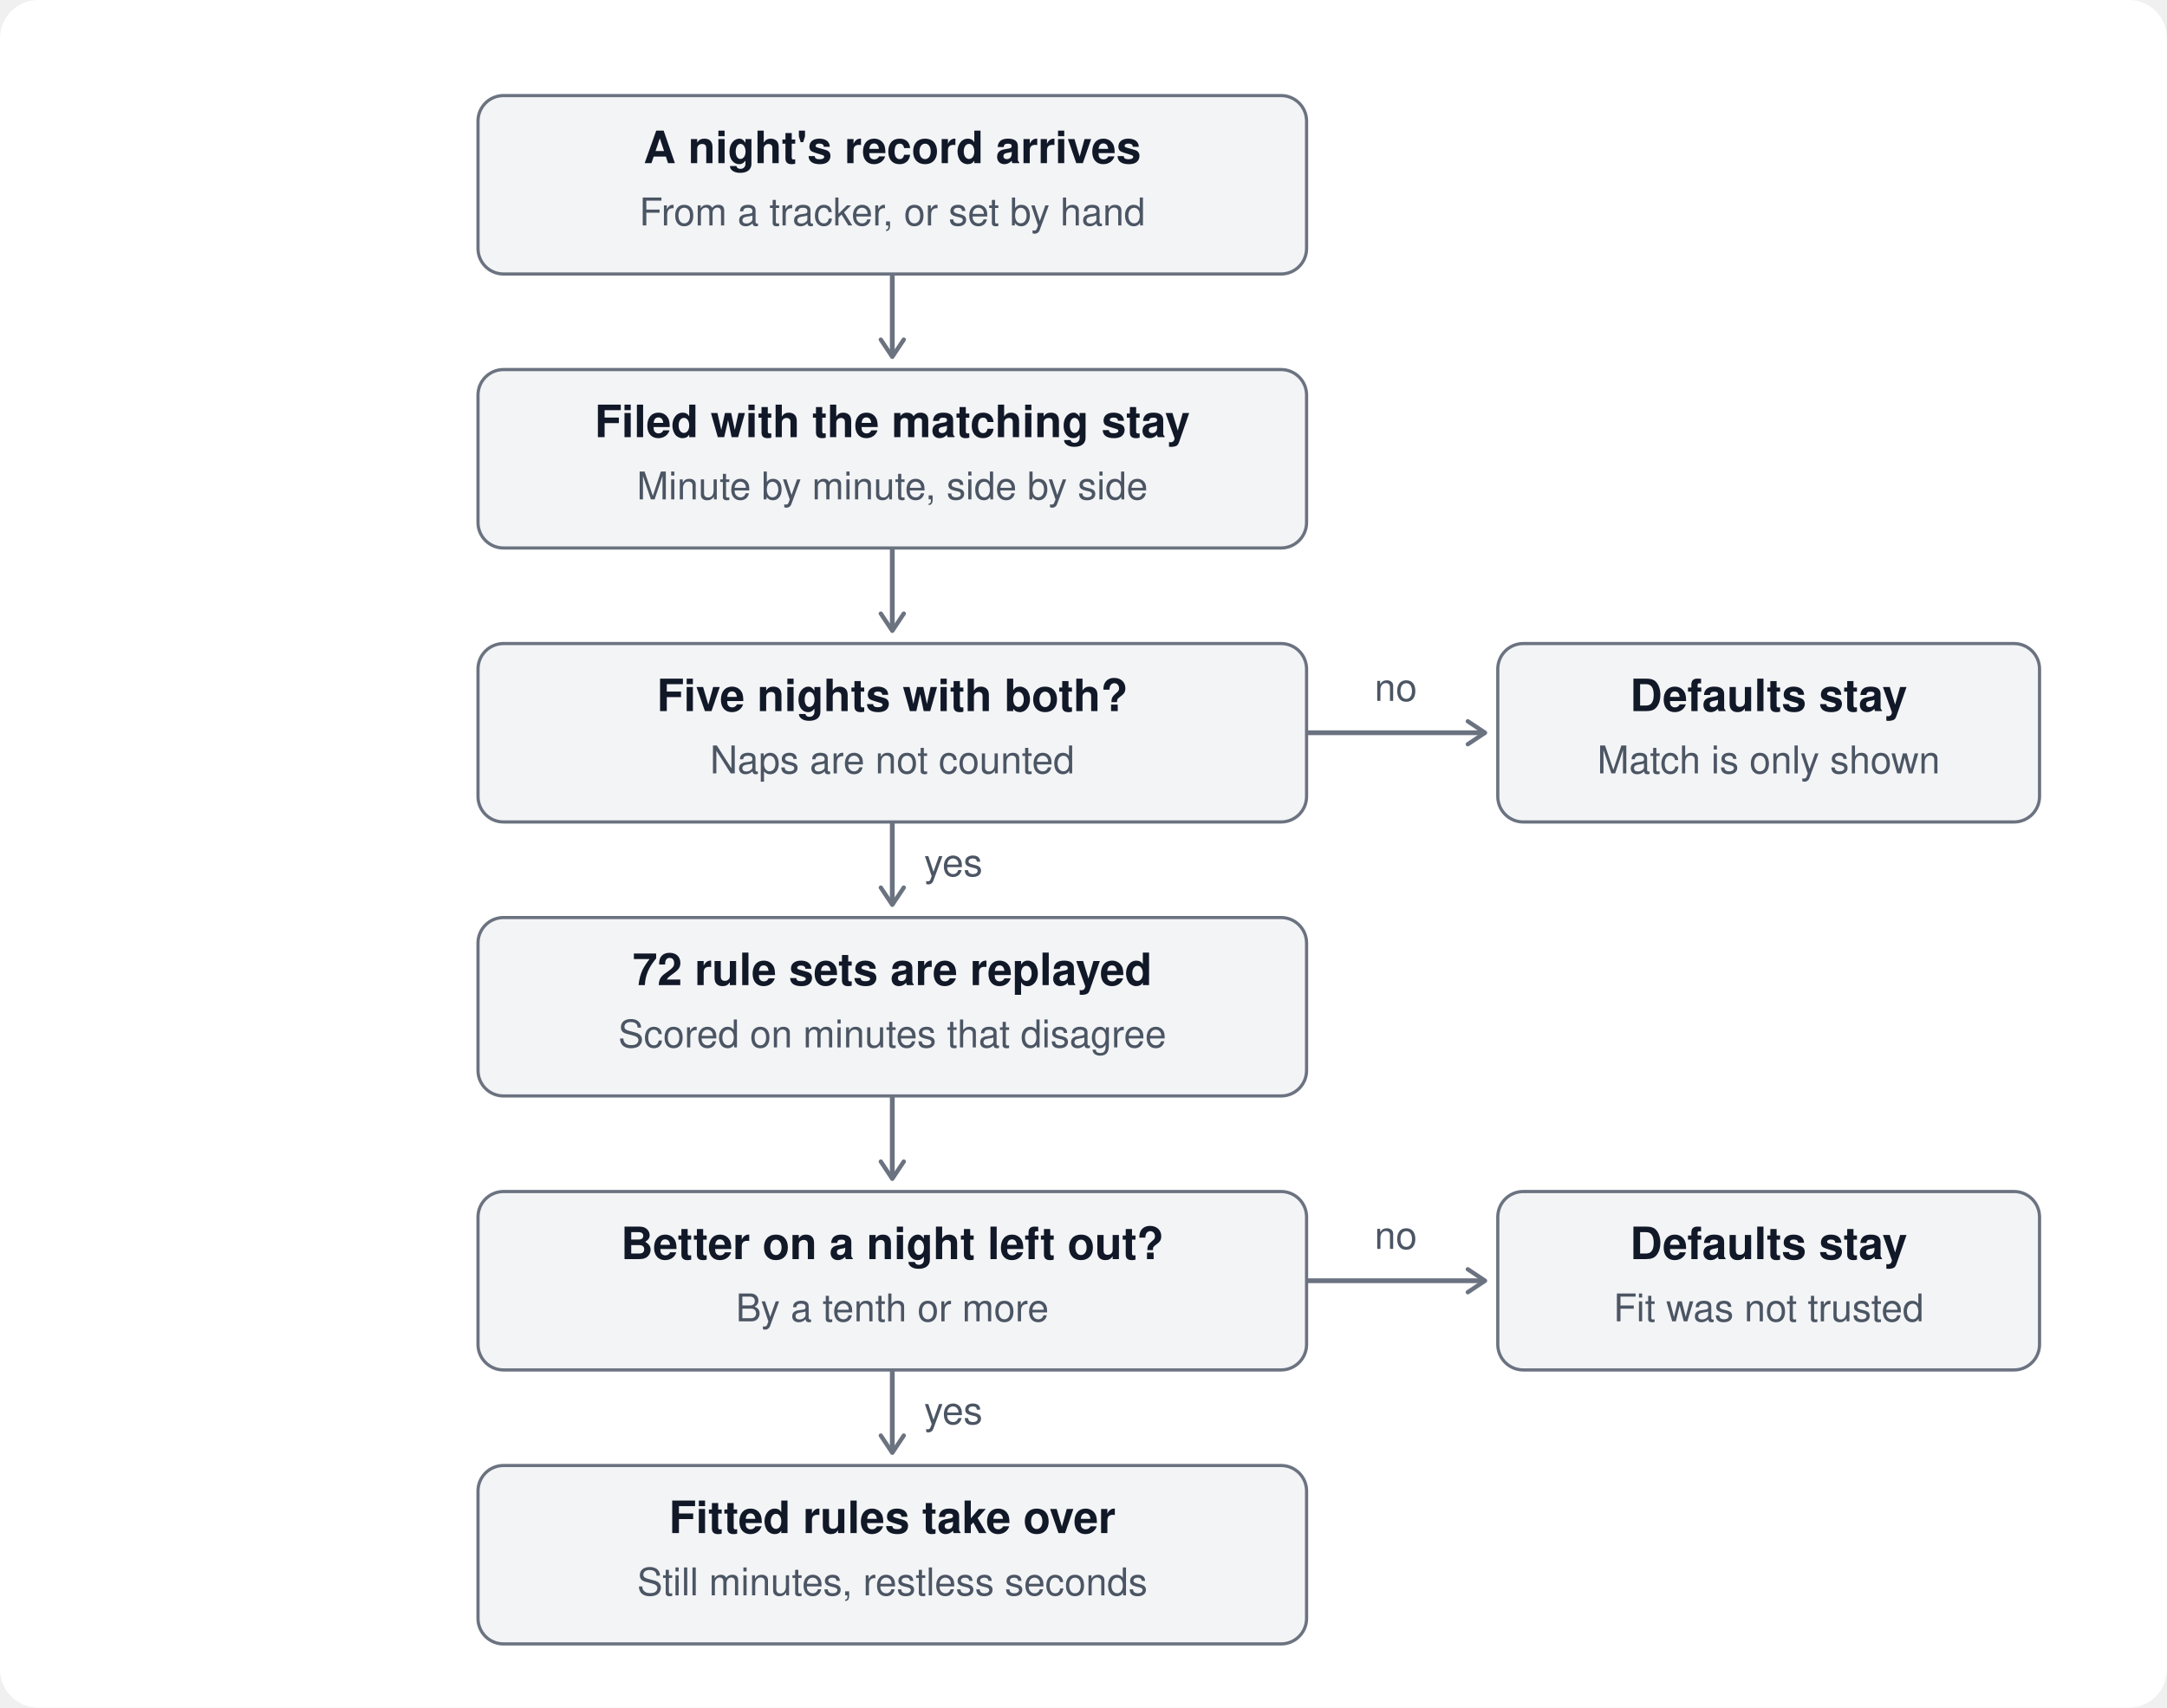
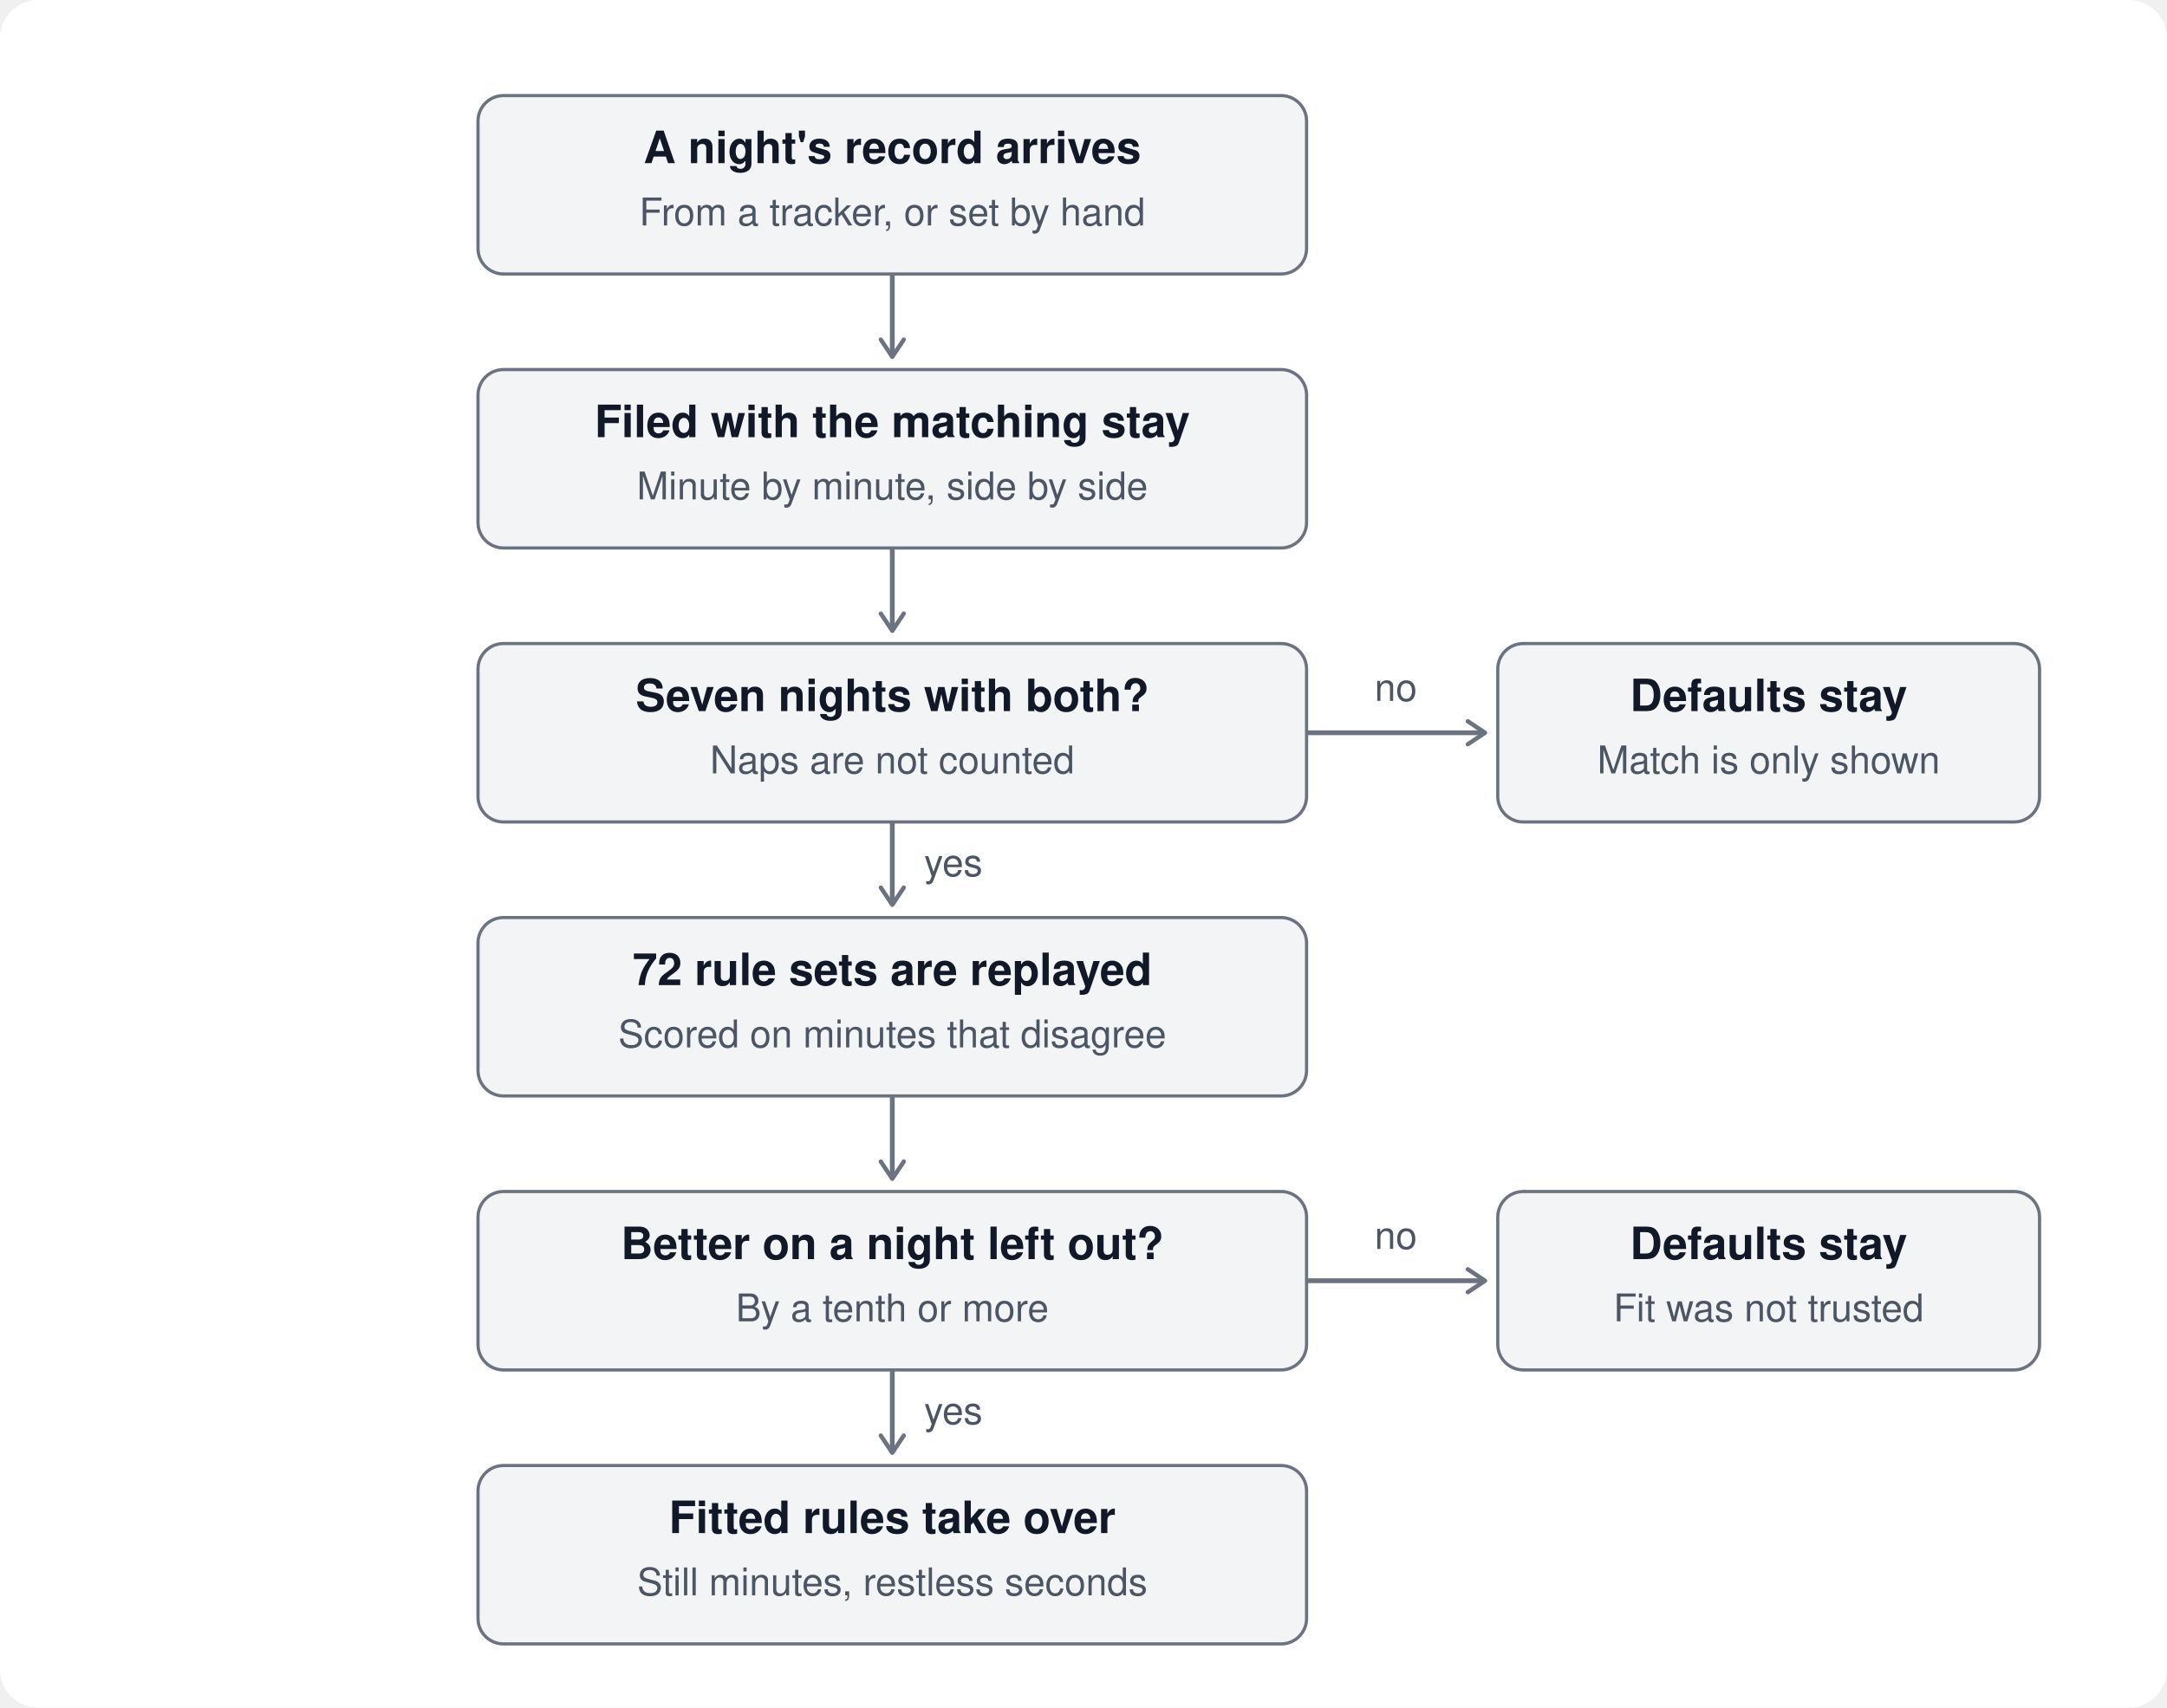
<svg xmlns="http://www.w3.org/2000/svg" viewBox="0 0 680 536" width="680" role="img" font-family="-apple-system, BlinkMacSystemFont, 'Segoe UI', Helvetica, Arial, sans-serif">
  <defs>
    <marker id="arrow" viewBox="0 0 10 10" refX="8" refY="5" markerWidth="6" markerHeight="6" orient="auto">
      <path d="M2 1L8 5L2 9" fill="none" stroke="#6b7280" stroke-width="1.5" stroke-linecap="round" stroke-linejoin="round" />
    </marker>
  </defs>
  <rect x="0" y="0" width="680" height="536" rx="12" fill="#ffffff" />
  <rect x="150" y="30" width="260" height="56" rx="8" fill="#f3f4f6" stroke="#6b7280" stroke-width="1" />
  <text x="280.0" y="48" text-anchor="middle" dominant-baseline="central" font-size="14" font-weight="600" fill="#111827">A night's record arrives</text>
  <text x="280.0" y="68" text-anchor="middle" dominant-baseline="central" font-size="12" fill="#4b5563">From a tracker, or set by hand</text>
  <path d="M280 86 L280 112" fill="none" stroke="#6b7280" stroke-width="1.5" marker-end="url(#arrow)" />
  <rect x="150" y="116" width="260" height="56" rx="8" fill="#f3f4f6" stroke="#6b7280" stroke-width="1" />
  <text x="280.0" y="134" text-anchor="middle" dominant-baseline="central" font-size="14" font-weight="600" fill="#111827">Filed with the matching stay</text>
  <text x="280.0" y="154" text-anchor="middle" dominant-baseline="central" font-size="12" fill="#4b5563">Minute by minute, side by side</text>
  <path d="M280 172 L280 198" fill="none" stroke="#6b7280" stroke-width="1.5" marker-end="url(#arrow)" />
  <rect x="150" y="202" width="260" height="56" rx="8" fill="#f3f4f6" stroke="#6b7280" stroke-width="1" />
-   <text x="280.0" y="220" text-anchor="middle" dominant-baseline="central" font-size="14" font-weight="600" fill="#111827">Five nights with both?</text>
+   <text x="280.0" y="220" text-anchor="middle" dominant-baseline="central" font-size="14" font-weight="600" fill="#111827">Seven nights with both?</text>
  <text x="280.0" y="240" text-anchor="middle" dominant-baseline="central" font-size="12" fill="#4b5563">Naps are not counted</text>
  <path d="M410 230 L466 230" fill="none" stroke="#6b7280" stroke-width="1.5" marker-end="url(#arrow)" />
  <text x="438" y="220" text-anchor="middle" font-size="12" fill="#4b5563">no</text>
  <rect x="470" y="202" width="170" height="56" rx="8" fill="#f3f4f6" stroke="#6b7280" stroke-width="1" />
  <text x="555.0" y="220" text-anchor="middle" dominant-baseline="central" font-size="14" font-weight="600" fill="#111827">Defaults stay</text>
  <text x="555.0" y="240" text-anchor="middle" dominant-baseline="central" font-size="12" fill="#4b5563">Match is only shown</text>
  <path d="M280 258 L280 284" fill="none" stroke="#6b7280" stroke-width="1.5" marker-end="url(#arrow)" />
  <text x="290" y="275" text-anchor="start" font-size="12" fill="#4b5563">yes</text>
  <rect x="150" y="288" width="260" height="56" rx="8" fill="#f3f4f6" stroke="#6b7280" stroke-width="1" />
  <text x="280.0" y="306" text-anchor="middle" dominant-baseline="central" font-size="14" font-weight="600" fill="#111827">72 rule sets are replayed</text>
  <text x="280.0" y="326" text-anchor="middle" dominant-baseline="central" font-size="12" fill="#4b5563">Scored on minutes that disagree</text>
  <path d="M280 344 L280 370" fill="none" stroke="#6b7280" stroke-width="1.5" marker-end="url(#arrow)" />
  <rect x="150" y="374" width="260" height="56" rx="8" fill="#f3f4f6" stroke="#6b7280" stroke-width="1" />
  <text x="280.0" y="392" text-anchor="middle" dominant-baseline="central" font-size="14" font-weight="600" fill="#111827">Better on a night left out?</text>
  <text x="280.0" y="412" text-anchor="middle" dominant-baseline="central" font-size="12" fill="#4b5563">By a tenth or more</text>
  <path d="M410 402 L466 402" fill="none" stroke="#6b7280" stroke-width="1.5" marker-end="url(#arrow)" />
  <text x="438" y="392" text-anchor="middle" font-size="12" fill="#4b5563">no</text>
  <rect x="470" y="374" width="170" height="56" rx="8" fill="#f3f4f6" stroke="#6b7280" stroke-width="1" />
  <text x="555.0" y="392" text-anchor="middle" dominant-baseline="central" font-size="14" font-weight="600" fill="#111827">Defaults stay</text>
  <text x="555.0" y="412" text-anchor="middle" dominant-baseline="central" font-size="12" fill="#4b5563">Fit was not trusted</text>
  <path d="M280 430 L280 456" fill="none" stroke="#6b7280" stroke-width="1.5" marker-end="url(#arrow)" />
  <text x="290" y="447" text-anchor="start" font-size="12" fill="#4b5563">yes</text>
  <rect x="150" y="460" width="260" height="56" rx="8" fill="#f3f4f6" stroke="#6b7280" stroke-width="1" />
  <text x="280.0" y="478" text-anchor="middle" dominant-baseline="central" font-size="14" font-weight="600" fill="#111827">Fitted rules take over</text>
  <text x="280.0" y="498" text-anchor="middle" dominant-baseline="central" font-size="12" fill="#4b5563">Still minutes, restless seconds</text>
</svg>
